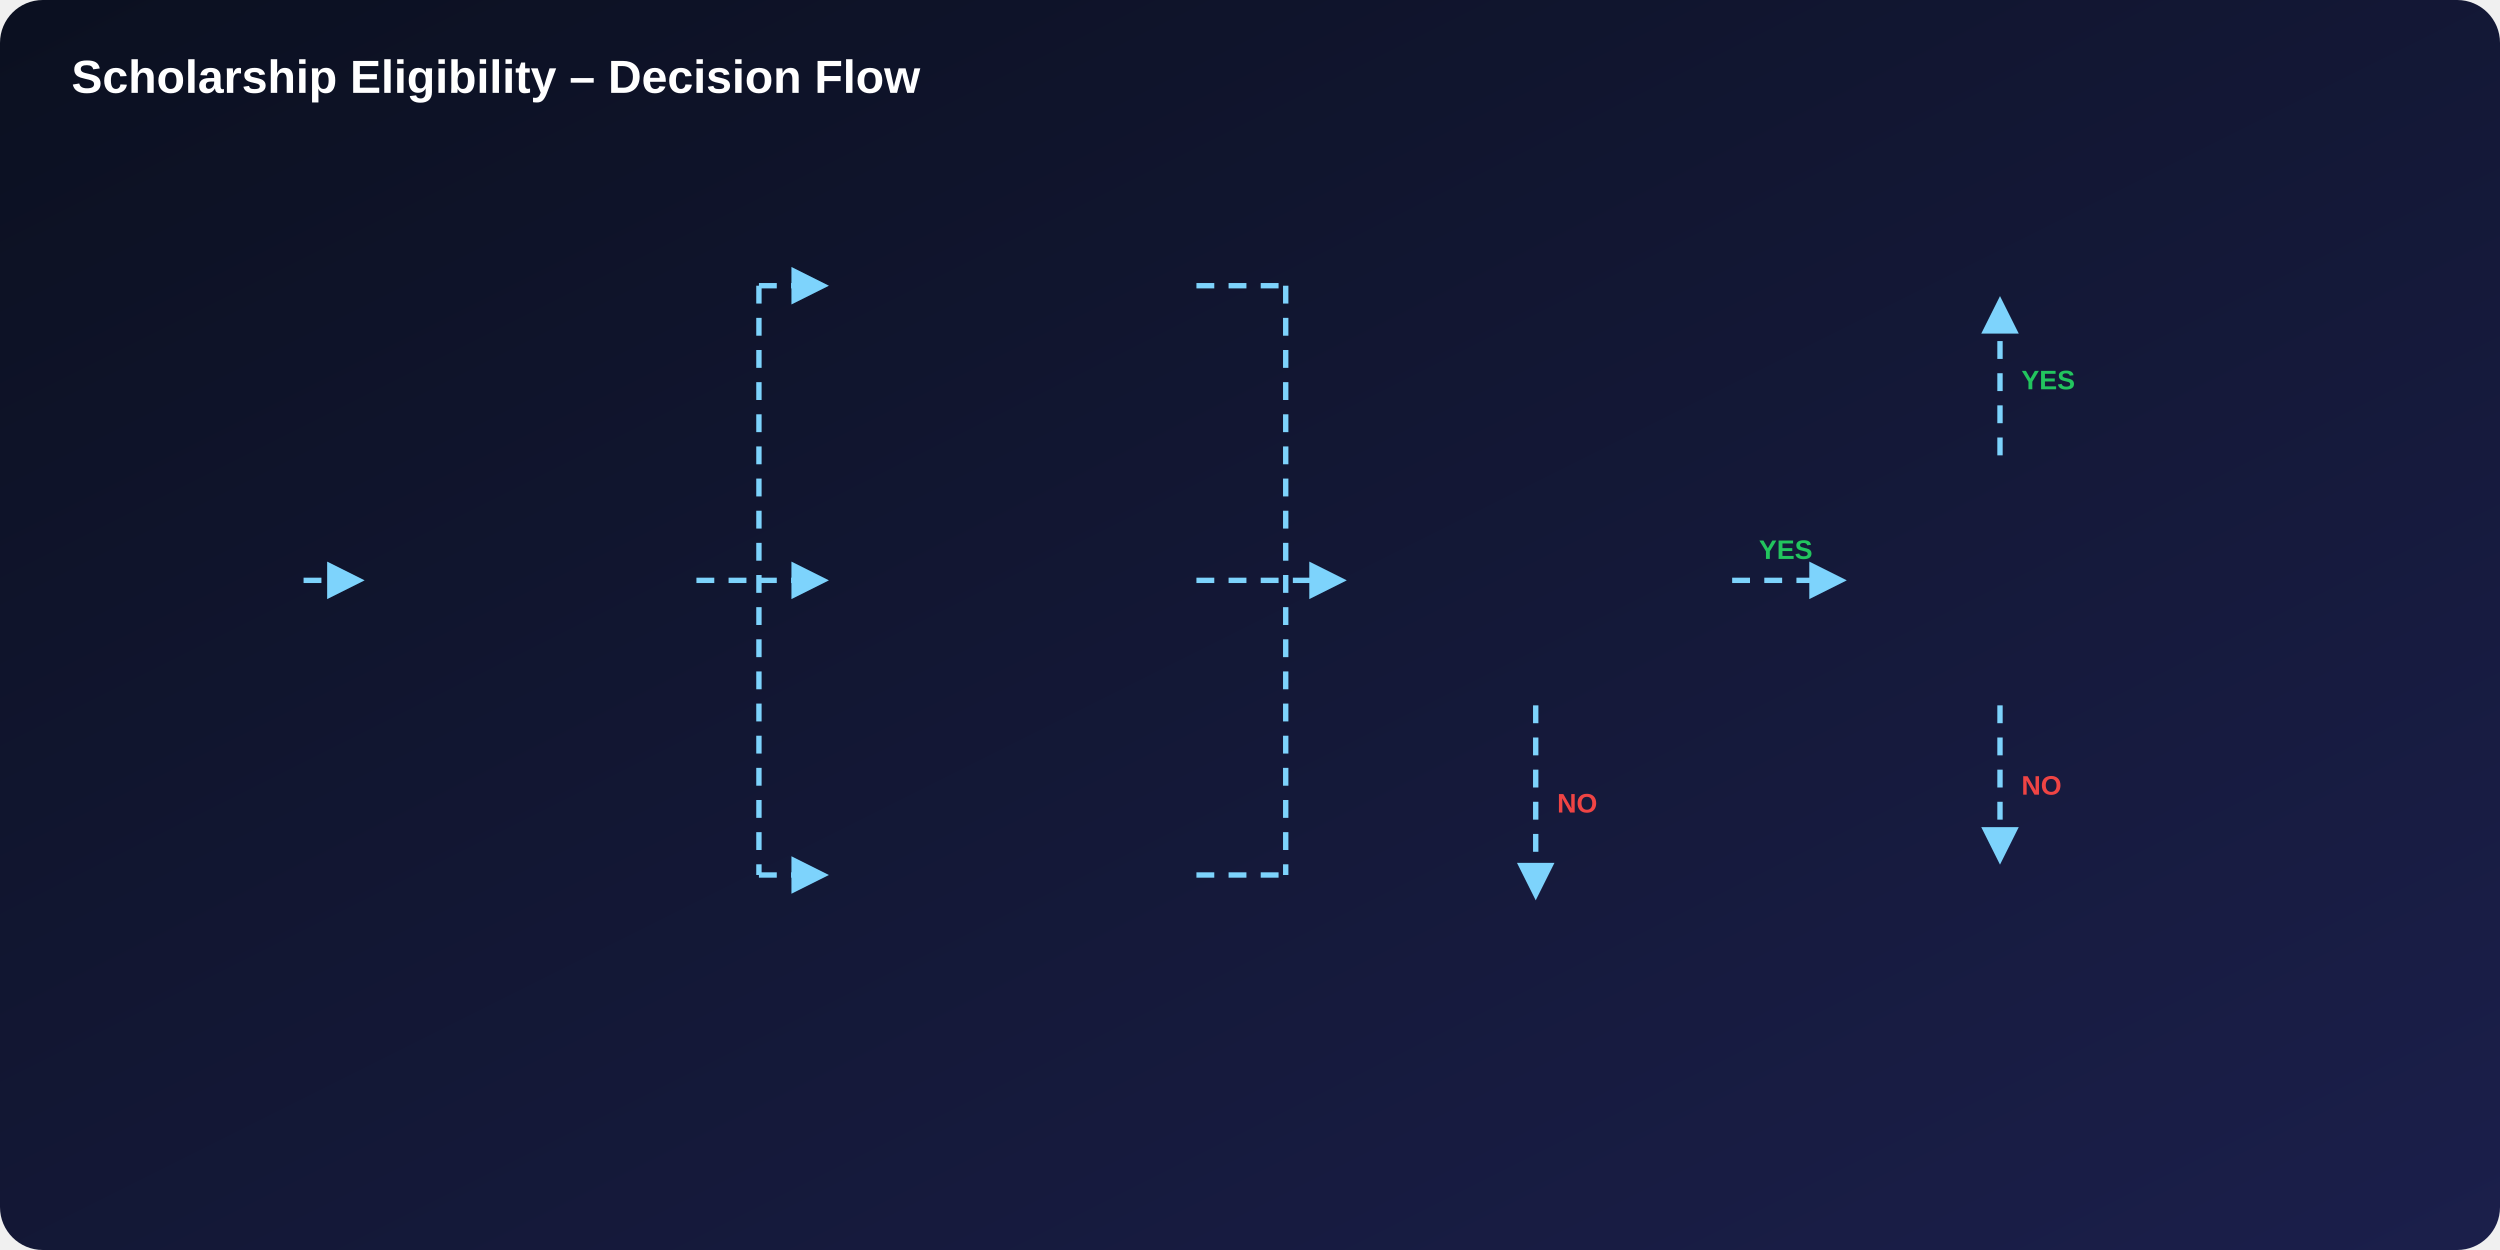
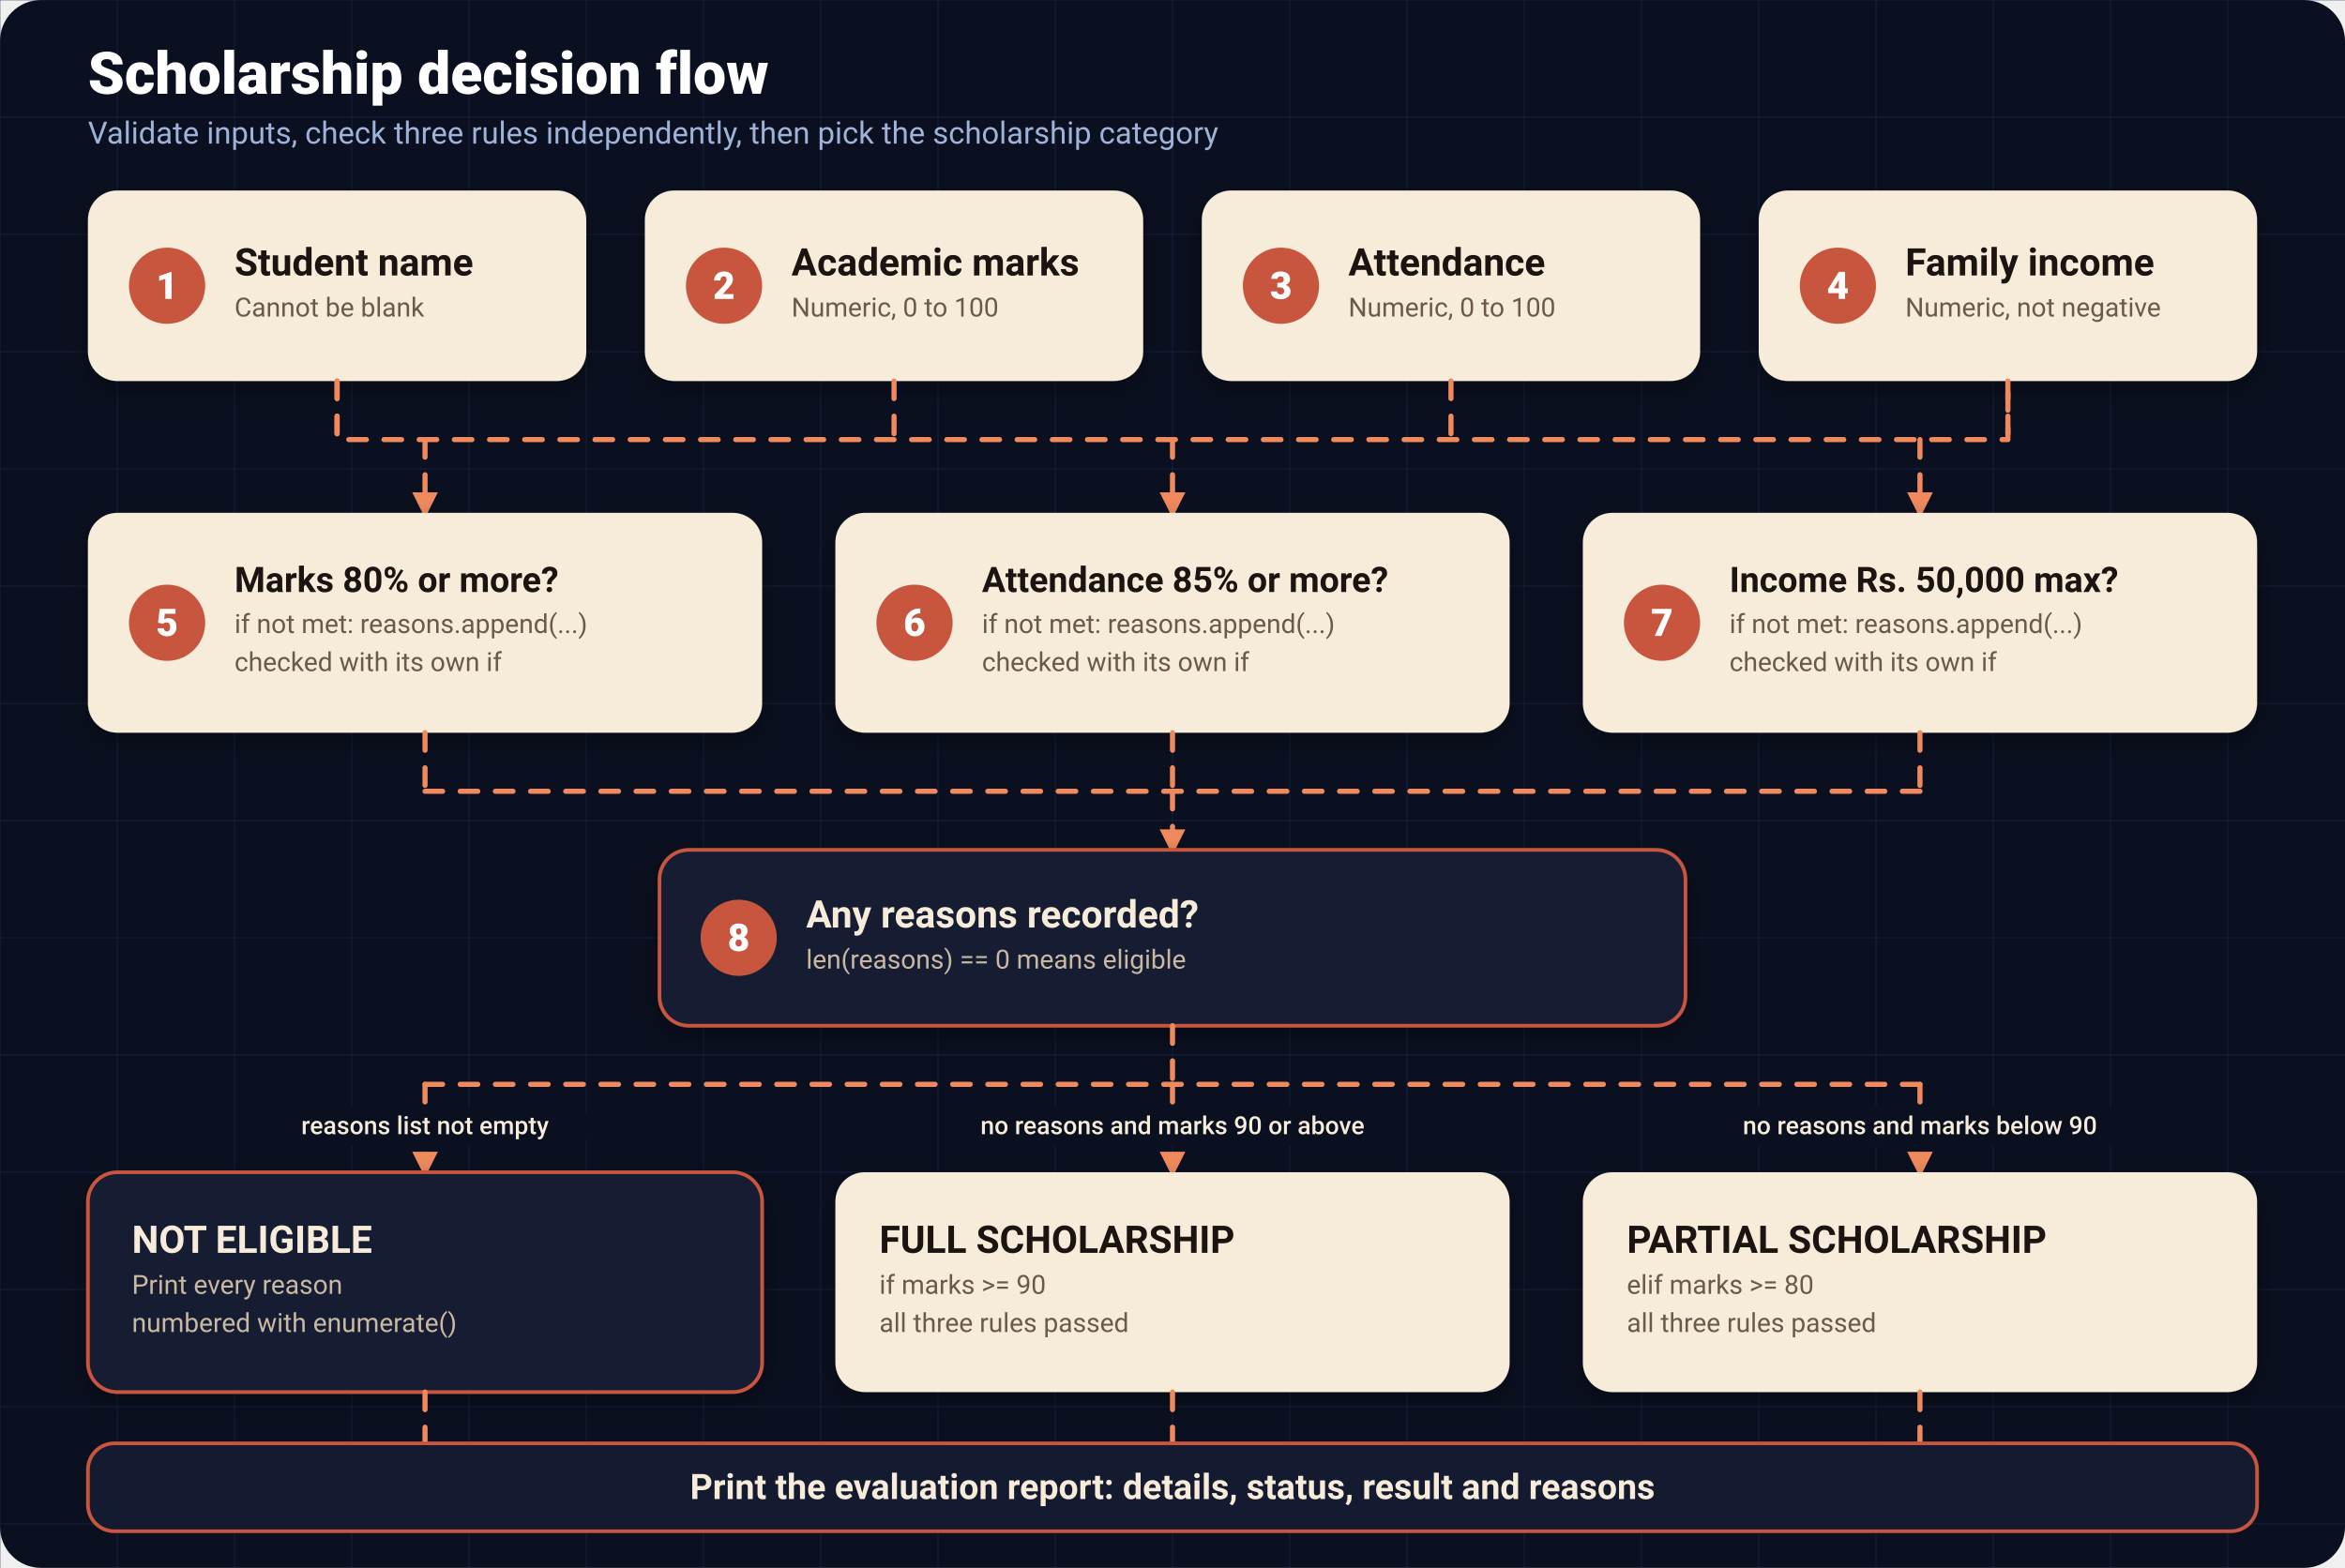
- <svg xmlns="http://www.w3.org/2000/svg" viewBox="0 0 1400 700" width="1400" height="700" role="img" aria-label="Scholarship Eligibility – Decision Flow">
+ <svg xmlns="http://www.w3.org/2000/svg" viewBox="0 0 1600 1070" width="1600" height="1070" role="img" aria-labelledby="t d">
  <defs>
+     <linearGradient id="g1" x1="0" y1="0" x2="1" y2="0">
+       <stop offset="0" stop-color="#ec4899" />
+       <stop offset=".5" stop-color="#8b5cf6" />
+       <stop offset="1" stop-color="#3b82f6" />
+     </linearGradient>
+     <linearGradient id="gv" x1="0" y1="0" x2="0" y2="1">
+       <stop offset="0" stop-color="#ec4899" />
+       <stop offset=".5" stop-color="#8b5cf6" />
+       <stop offset="1" stop-color="#3b82f6" />
+     </linearGradient>
    <linearGradient id="bg" x1="0" y1="0" x2="1" y2="1">
-       <stop offset="0" stop-color="#0b1020" />
-       <stop offset="1" stop-color="#1b1f4b" />
+       <stop offset="0" stop-color="#070b16" />
+       <stop offset="1" stop-color="#0d1a3c" />
    </linearGradient>
-     <marker id="ar" viewBox="0 0 10 10" refX="8" refY="5" markerWidth="7" markerHeight="7" orient="auto">
-       <path d="M0 0L10 5L0 10z" fill="#7dd3fc" />
+     <radialGradient id="globe" cx=".38" cy=".35" r=".8">
+       <stop offset="0" stop-color="#3b82f6" />
+       <stop offset=".55" stop-color="#14307a" />
+       <stop offset="1" stop-color="#070b16" />
+     </radialGradient>
+     <filter id="glow" x="-50%" y="-50%" width="200%" height="200%">
+       <feGaussianBlur stdDeviation="8" result="b" />
+       <feMerge>
+         <feMergeNode in="b" />
+         <feMergeNode in="SourceGraphic" />
+       </feMerge>
+     </filter>
+     <filter id="sh" x="-10%" y="-10%" width="120%" height="130%">
+       <feDropShadow dx="0" dy="6" stdDeviation="8" flood-color="#000" flood-opacity=".35" />
+     </filter>
+     <marker id="arr" viewBox="0 0 10 10" refX="8" refY="5" markerWidth="5" markerHeight="5" orient="auto">
+       <path d="M0 0L10 5L0 10z" fill="#f08a5d" />
    </marker>
+     <style>@keyframes dash{to{stroke-dashoffset:-24}}.flow{stroke-dasharray:12 12;animation:dash 1.2s linear infinite}
+ @keyframes fade{from{opacity:0;transform:translateY(14px)}to{opacity:1;transform:none}}.fd{animation:fade .8s ease-out both}
+ @keyframes grow{from{transform:scaleY(0)}to{transform:scaleY(1)}}.bar{transform-box:fill-box;transform-origin:50% 100%;animation:grow 1.2s cubic-bezier(.2,.8,.2,1) both}
+ @keyframes pulse{50%{opacity:.35}}.pl{animation:pulse 2.6s ease-in-out infinite}
+ @keyframes spin{to{transform:rotate(360deg)}}.sp{transform-box:fill-box;transform-origin:center;animation:spin 30s linear infinite}
+ @keyframes float{50%{transform:translateY(-9px)}}.fl{animation:float 5s ease-in-out infinite}
+ @media (prefers-reduced-motion:reduce){*{animation:none!important}}</style>
  </defs>
-   <style>.t{font:600 19px 'Segoe UI',Arial,sans-serif;fill:#e2e8f0}.s{font:400 14px 'Segoe UI',Arial,sans-serif;fill:#94a3b8}.h{font:700 26px 'Segoe UI',Arial,sans-serif;fill:#fff}.l{font:700 15px 'Segoe UI',Arial,sans-serif}.e{fill:none;stroke:#7dd3fc;stroke-width:3;stroke-dasharray:10 8;animation:f 1.1s linear infinite}@keyframes f{to{stroke-dashoffset:-18}}.n{opacity:0;animation:i .7s ease forwards}@keyframes i{from{opacity:0;transform:translateY(12px)}to{opacity:1;transform:none}}.m{font:500 15px ui-monospace,Consolas,monospace;fill:#cbd5e1}</style>
-   <rect width="1400" height="700" rx="24" fill="url(#bg)" />
-   <text x="40" y="52" class="h">Scholarship Eligibility – Decision Flow</text>
-   <g class="n" style="animation-delay:0.12s">
-     <rect x="40" y="300" width="130" height="50" rx="25.0" fill="#6366f1" />
-     <text x="105.0" y="331.0" text-anchor="middle" class="t">START</text>
+   <rect x="0" y="0" width="1600" height="1070" rx="28" fill="#0b1020" />
+   <line x1="0" y1="0" x2="0" y2="1070" stroke="#1e2d5a" stroke-opacity=".35" />
+   <line x1="80" y1="0" x2="80" y2="1070" stroke="#1e2d5a" stroke-opacity=".35" />
+   <line x1="160" y1="0" x2="160" y2="1070" stroke="#1e2d5a" stroke-opacity=".35" />
+   <line x1="240" y1="0" x2="240" y2="1070" stroke="#1e2d5a" stroke-opacity=".35" />
+   <line x1="320" y1="0" x2="320" y2="1070" stroke="#1e2d5a" stroke-opacity=".35" />
+   <line x1="400" y1="0" x2="400" y2="1070" stroke="#1e2d5a" stroke-opacity=".35" />
+   <line x1="480" y1="0" x2="480" y2="1070" stroke="#1e2d5a" stroke-opacity=".35" />
+   <line x1="560" y1="0" x2="560" y2="1070" stroke="#1e2d5a" stroke-opacity=".35" />
+   <line x1="640" y1="0" x2="640" y2="1070" stroke="#1e2d5a" stroke-opacity=".35" />
+   <line x1="720" y1="0" x2="720" y2="1070" stroke="#1e2d5a" stroke-opacity=".35" />
+   <line x1="800" y1="0" x2="800" y2="1070" stroke="#1e2d5a" stroke-opacity=".35" />
+   <line x1="880" y1="0" x2="880" y2="1070" stroke="#1e2d5a" stroke-opacity=".35" />
+   <line x1="960" y1="0" x2="960" y2="1070" stroke="#1e2d5a" stroke-opacity=".35" />
+   <line x1="1040" y1="0" x2="1040" y2="1070" stroke="#1e2d5a" stroke-opacity=".35" />
+   <line x1="1120" y1="0" x2="1120" y2="1070" stroke="#1e2d5a" stroke-opacity=".35" />
+   <line x1="1200" y1="0" x2="1200" y2="1070" stroke="#1e2d5a" stroke-opacity=".35" />
+   <line x1="1280" y1="0" x2="1280" y2="1070" stroke="#1e2d5a" stroke-opacity=".35" />
+   <line x1="1360" y1="0" x2="1360" y2="1070" stroke="#1e2d5a" stroke-opacity=".35" />
+   <line x1="1440" y1="0" x2="1440" y2="1070" stroke="#1e2d5a" stroke-opacity=".35" />
+   <line x1="1520" y1="0" x2="1520" y2="1070" stroke="#1e2d5a" stroke-opacity=".35" />
+   <line x1="0" y1="0" x2="1600" y2="0" stroke="#1e2d5a" stroke-opacity=".35" />
+   <line x1="0" y1="80" x2="1600" y2="80" stroke="#1e2d5a" stroke-opacity=".35" />
+   <line x1="0" y1="160" x2="1600" y2="160" stroke="#1e2d5a" stroke-opacity=".35" />
+   <line x1="0" y1="240" x2="1600" y2="240" stroke="#1e2d5a" stroke-opacity=".35" />
+   <line x1="0" y1="320" x2="1600" y2="320" stroke="#1e2d5a" stroke-opacity=".35" />
+   <line x1="0" y1="400" x2="1600" y2="400" stroke="#1e2d5a" stroke-opacity=".35" />
+   <line x1="0" y1="480" x2="1600" y2="480" stroke="#1e2d5a" stroke-opacity=".35" />
+   <line x1="0" y1="560" x2="1600" y2="560" stroke="#1e2d5a" stroke-opacity=".35" />
+   <line x1="0" y1="640" x2="1600" y2="640" stroke="#1e2d5a" stroke-opacity=".35" />
+   <line x1="0" y1="720" x2="1600" y2="720" stroke="#1e2d5a" stroke-opacity=".35" />
+   <line x1="0" y1="800" x2="1600" y2="800" stroke="#1e2d5a" stroke-opacity=".35" />
+   <line x1="0" y1="880" x2="1600" y2="880" stroke="#1e2d5a" stroke-opacity=".35" />
+   <line x1="0" y1="960" x2="1600" y2="960" stroke="#1e2d5a" stroke-opacity=".35" />
+   <line x1="0" y1="1040" x2="1600" y2="1040" stroke="#1e2d5a" stroke-opacity=".35" />
+   <text x="60" y="64" font-family="'Segoe UI',Roboto,'Helvetica Neue',Arial,sans-serif" font-size="40" font-weight="800" fill="#fff" text-anchor="start">Scholarship decision flow</text>
+   <text x="60" y="98" font-family="'Segoe UI',Roboto,'Helvetica Neue',Arial,sans-serif" font-size="21" font-weight="400" fill="#9fb3d9" text-anchor="start">Validate inputs, check three rules independently, then pick the scholarship category</text>
+   <g class="fd" style="animation-delay:0.00s">
+     <rect x="60" y="130" width="340" height="130" rx="20" fill="#f6ecd9" filter="url(#sh)" />
+     <circle cx="114" cy="195.0" r="26" fill="#c8553d" />
+     <text x="114" y="204.0" font-family="'Segoe UI',Roboto,'Helvetica Neue',Arial,sans-serif" font-size="26" font-weight="800" fill="#fff" text-anchor="middle">1</text>
+     <text x="160" y="188.0" font-family="'Segoe UI',Roboto,'Helvetica Neue',Arial,sans-serif" font-size="26" font-weight="700" fill="#1b1410" text-anchor="start">Student name</text>
+     <text x="160" y="216.0" font-family="'Segoe UI',Roboto,'Helvetica Neue',Arial,sans-serif" font-size="18" font-weight="400" fill="#6b5a4a" text-anchor="start">Cannot be blank</text>
  </g>
-   <g class="n" style="animation-delay:0.24s">
-     <rect x="200" y="285" width="190" height="80" rx="14" fill="#111a33" stroke="#6366f1" stroke-width="2.5" />
-     <text x="295.0" y="311.0" text-anchor="middle" class="t">Input and validate</text>
-     <text x="295.0" y="331.0" text-anchor="middle" class="s">name · marks</text>
-     <text x="295.0" y="351.0" text-anchor="middle" class="s">attendance · income</text>
+   <g class="fd" style="animation-delay:0.10s">
+     <rect x="440" y="130" width="340" height="130" rx="20" fill="#f6ecd9" filter="url(#sh)" />
+     <circle cx="494" cy="195.0" r="26" fill="#c8553d" />
+     <text x="494" y="204.0" font-family="'Segoe UI',Roboto,'Helvetica Neue',Arial,sans-serif" font-size="26" font-weight="800" fill="#fff" text-anchor="middle">2</text>
+     <text x="540" y="188.0" font-family="'Segoe UI',Roboto,'Helvetica Neue',Arial,sans-serif" font-size="26" font-weight="700" fill="#1b1410" text-anchor="start">Academic marks</text>
+     <text x="540" y="216.0" font-family="'Segoe UI',Roboto,'Helvetica Neue',Arial,sans-serif" font-size="18" font-weight="400" fill="#6b5a4a" text-anchor="start">Numeric, 0 to 100</text>
  </g>
-   <g class="n" style="animation-delay:0.36s">
-     <rect x="460" y="120" width="210" height="80" rx="14" fill="#111a33" stroke="#6366f1" stroke-width="2.5" />
-     <text x="565.0" y="146.0" text-anchor="middle" class="t">Check marks</text>
-     <text x="565.0" y="166.0" text-anchor="middle" class="s">marks ≥ 80</text>
-     <text x="565.0" y="186.0" text-anchor="middle" class="s">fail → reasons.append()</text>
+   <g class="fd" style="animation-delay:0.20s">
+     <rect x="820" y="130" width="340" height="130" rx="20" fill="#f6ecd9" filter="url(#sh)" />
+     <circle cx="874" cy="195.0" r="26" fill="#c8553d" />
+     <text x="874" y="204.0" font-family="'Segoe UI',Roboto,'Helvetica Neue',Arial,sans-serif" font-size="26" font-weight="800" fill="#fff" text-anchor="middle">3</text>
+     <text x="920" y="188.0" font-family="'Segoe UI',Roboto,'Helvetica Neue',Arial,sans-serif" font-size="26" font-weight="700" fill="#1b1410" text-anchor="start">Attendance</text>
+     <text x="920" y="216.0" font-family="'Segoe UI',Roboto,'Helvetica Neue',Arial,sans-serif" font-size="18" font-weight="400" fill="#6b5a4a" text-anchor="start">Numeric, 0 to 100</text>
  </g>
-   <g class="n" style="animation-delay:0.48s">
-     <rect x="460" y="285" width="210" height="80" rx="14" fill="#111a33" stroke="#6366f1" stroke-width="2.5" />
-     <text x="565.0" y="311.0" text-anchor="middle" class="t">Check attendance</text>
-     <text x="565.0" y="331.0" text-anchor="middle" class="s">attendance ≥ 85</text>
-     <text x="565.0" y="351.0" text-anchor="middle" class="s">fail → reasons.append()</text>
+   <g class="fd" style="animation-delay:0.30s">
+     <rect x="1200" y="130" width="340" height="130" rx="20" fill="#f6ecd9" filter="url(#sh)" />
+     <circle cx="1254" cy="195.0" r="26" fill="#c8553d" />
+     <text x="1254" y="204.0" font-family="'Segoe UI',Roboto,'Helvetica Neue',Arial,sans-serif" font-size="26" font-weight="800" fill="#fff" text-anchor="middle">4</text>
+     <text x="1300" y="188.0" font-family="'Segoe UI',Roboto,'Helvetica Neue',Arial,sans-serif" font-size="26" font-weight="700" fill="#1b1410" text-anchor="start">Family income</text>
+     <text x="1300" y="216.0" font-family="'Segoe UI',Roboto,'Helvetica Neue',Arial,sans-serif" font-size="18" font-weight="400" fill="#6b5a4a" text-anchor="start">Numeric, not negative</text>
  </g>
-   <g class="n" style="animation-delay:0.60s">
-     <rect x="460" y="450" width="210" height="80" rx="14" fill="#111a33" stroke="#6366f1" stroke-width="2.5" />
-     <text x="565.0" y="476.0" text-anchor="middle" class="t">Check income</text>
-     <text x="565.0" y="496.0" text-anchor="middle" class="s">income ≤ Rs. 50,000</text>
-     <text x="565.0" y="516.0" text-anchor="middle" class="s">fail → reasons.append()</text>
+   <path d="M230 260V300H1370V260" class="flow" fill="none" stroke="#f08a5d" stroke-width="3.5" stroke-linecap="round" stroke-linejoin="round" />
+   <path d="M230 260V300" class="flow" fill="none" stroke="#f08a5d" stroke-width="3.5" stroke-linecap="round" stroke-linejoin="round" />
+   <path d="M610 260V300" class="flow" fill="none" stroke="#f08a5d" stroke-width="3.5" stroke-linecap="round" stroke-linejoin="round" />
+   <path d="M990 260V300" class="flow" fill="none" stroke="#f08a5d" stroke-width="3.5" stroke-linecap="round" stroke-linejoin="round" />
+   <path d="M1370 260V300" class="flow" fill="none" stroke="#f08a5d" stroke-width="3.5" stroke-linecap="round" stroke-linejoin="round" />
+   <path d="M290 300V350" class="flow" fill="none" stroke="#f08a5d" stroke-width="3.5" stroke-linecap="round" stroke-linejoin="round" marker-end="url(#arr)" />
+   <path d="M800 300V350" class="flow" fill="none" stroke="#f08a5d" stroke-width="3.5" stroke-linecap="round" stroke-linejoin="round" marker-end="url(#arr)" />
+   <path d="M1310 300V350" class="flow" fill="none" stroke="#f08a5d" stroke-width="3.5" stroke-linecap="round" stroke-linejoin="round" marker-end="url(#arr)" />
+   <g class="fd" style="animation-delay:0.40s">
+     <rect x="60" y="350" width="460" height="150" rx="20" fill="#f6ecd9" filter="url(#sh)" />
+     <circle cx="114" cy="425.0" r="26" fill="#c8553d" />
+     <text x="114" y="434.0" font-family="'Segoe UI',Roboto,'Helvetica Neue',Arial,sans-serif" font-size="26" font-weight="800" fill="#fff" text-anchor="middle">5</text>
+     <text x="160" y="404.0" font-family="'Segoe UI',Roboto,'Helvetica Neue',Arial,sans-serif" font-size="24" font-weight="700" fill="#1b1410" text-anchor="start">Marks 80% or more?</text>
+     <text x="160" y="432.0" font-family="'Segoe UI',Roboto,'Helvetica Neue',Arial,sans-serif" font-size="18" font-weight="400" fill="#6b5a4a" text-anchor="start">if not met: reasons.append(...)</text>
+     <text x="160" y="458.0" font-family="'Segoe UI',Roboto,'Helvetica Neue',Arial,sans-serif" font-size="18" font-weight="400" fill="#6b5a4a" text-anchor="start">checked with its own if</text>
  </g>
-   <g class="n" style="animation-delay:0.72s">
-     <polygon points="750,325 860,255 970,325 860,395" fill="#111a33" stroke="#f59e0b" stroke-width="2.5" />
-     <text x="860" y="321" text-anchor="middle" class="t">reasons empty?</text>
-     <text x="860" y="341" text-anchor="middle" class="s">len(reasons) == 0</text>
+   <g class="fd" style="animation-delay:0.50s">
+     <rect x="570" y="350" width="460" height="150" rx="20" fill="#f6ecd9" filter="url(#sh)" />
+     <circle cx="624" cy="425.0" r="26" fill="#c8553d" />
+     <text x="624" y="434.0" font-family="'Segoe UI',Roboto,'Helvetica Neue',Arial,sans-serif" font-size="26" font-weight="800" fill="#fff" text-anchor="middle">6</text>
+     <text x="670" y="404.0" font-family="'Segoe UI',Roboto,'Helvetica Neue',Arial,sans-serif" font-size="24" font-weight="700" fill="#1b1410" text-anchor="start">Attendance 85% or more?</text>
+     <text x="670" y="432.0" font-family="'Segoe UI',Roboto,'Helvetica Neue',Arial,sans-serif" font-size="18" font-weight="400" fill="#6b5a4a" text-anchor="start">if not met: reasons.append(...)</text>
+     <text x="670" y="458.0" font-family="'Segoe UI',Roboto,'Helvetica Neue',Arial,sans-serif" font-size="18" font-weight="400" fill="#6b5a4a" text-anchor="start">checked with its own if</text>
  </g>
-   <g class="n" style="animation-delay:0.84s">
-     <polygon points="1030,325 1120,255 1210,325 1120,395" fill="#111a33" stroke="#f59e0b" stroke-width="2.5" />
-     <text x="1120" y="331" text-anchor="middle" class="t">marks ≥ 90 ?</text>
+   <g class="fd" style="animation-delay:0.60s">
+     <rect x="1080" y="350" width="460" height="150" rx="20" fill="#f6ecd9" filter="url(#sh)" />
+     <circle cx="1134" cy="425.0" r="26" fill="#c8553d" />
+     <text x="1134" y="434.0" font-family="'Segoe UI',Roboto,'Helvetica Neue',Arial,sans-serif" font-size="26" font-weight="800" fill="#fff" text-anchor="middle">7</text>
+     <text x="1180" y="404.0" font-family="'Segoe UI',Roboto,'Helvetica Neue',Arial,sans-serif" font-size="24" font-weight="700" fill="#1b1410" text-anchor="start">Income Rs. 50,000 max?</text>
+     <text x="1180" y="432.0" font-family="'Segoe UI',Roboto,'Helvetica Neue',Arial,sans-serif" font-size="18" font-weight="400" fill="#6b5a4a" text-anchor="start">if not met: reasons.append(...)</text>
+     <text x="1180" y="458.0" font-family="'Segoe UI',Roboto,'Helvetica Neue',Arial,sans-serif" font-size="18" font-weight="400" fill="#6b5a4a" text-anchor="start">checked with its own if</text>
  </g>
-   <g class="n" style="animation-delay:0.96s">
-     <rect x="1005" y="100" width="230" height="70" rx="14" fill="#111a33" stroke="#22c55e" stroke-width="2.5" />
-     <text x="1120.0" y="141.0" text-anchor="middle" class="t">FULL SCHOLARSHIP</text>
+   <path d="M290 500V540" class="flow" fill="none" stroke="#f08a5d" stroke-width="3.5" stroke-linecap="round" stroke-linejoin="round" />
+   <path d="M800 500V540" class="flow" fill="none" stroke="#f08a5d" stroke-width="3.5" stroke-linecap="round" stroke-linejoin="round" />
+   <path d="M1310 500V540" class="flow" fill="none" stroke="#f08a5d" stroke-width="3.5" stroke-linecap="round" stroke-linejoin="round" />
+   <path d="M290 540H1310" class="flow" fill="none" stroke="#f08a5d" stroke-width="3.5" stroke-linecap="round" stroke-linejoin="round" />
+   <path d="M800 540V580" class="flow" fill="none" stroke="#f08a5d" stroke-width="3.5" stroke-linecap="round" stroke-linejoin="round" marker-end="url(#arr)" />
+   <g class="fd" style="animation-delay:0.80s">
+     <rect x="450" y="580" width="700" height="120" rx="20" fill="#141a30" stroke="#c8553d" stroke-width="2.5" filter="url(#sh)" />
+     <circle cx="504" cy="640.0" r="26" fill="#c8553d" />
+     <text x="504" y="649.0" font-family="'Segoe UI',Roboto,'Helvetica Neue',Arial,sans-serif" font-size="26" font-weight="800" fill="#fff" text-anchor="middle">8</text>
+     <text x="550" y="633.0" font-family="'Segoe UI',Roboto,'Helvetica Neue',Arial,sans-serif" font-size="26" font-weight="700" fill="#f6ecd9" text-anchor="start">Any reasons recorded?</text>
+     <text x="550" y="661.0" font-family="'Segoe UI',Roboto,'Helvetica Neue',Arial,sans-serif" font-size="18" font-weight="400" fill="#c9b9a3" text-anchor="start">len(reasons) == 0 means eligible</text>
  </g>
-   <g class="n" style="animation-delay:1.08s">
-     <rect x="1005" y="480" width="230" height="70" rx="14" fill="#111a33" stroke="#f59e0b" stroke-width="2.5" />
-     <text x="1120.0" y="521.0" text-anchor="middle" class="t">PARTIAL SCHOLARSHIP</text>
+   <path d="M800 700V740" class="flow" fill="none" stroke="#f08a5d" stroke-width="3.5" stroke-linecap="round" stroke-linejoin="round" />
+   <path d="M290 740H1310" class="flow" fill="none" stroke="#f08a5d" stroke-width="3.5" stroke-linecap="round" stroke-linejoin="round" />
+   <path d="M290 740V800" class="flow" fill="none" stroke="#f08a5d" stroke-width="3.5" stroke-linecap="round" stroke-linejoin="round" marker-end="url(#arr)" />
+   <path d="M800 740V800" class="flow" fill="none" stroke="#f08a5d" stroke-width="3.5" stroke-linecap="round" stroke-linejoin="round" marker-end="url(#arr)" />
+   <path d="M1310 740V800" class="flow" fill="none" stroke="#f08a5d" stroke-width="3.5" stroke-linecap="round" stroke-linejoin="round" marker-end="url(#arr)" />
+   <rect x="179.02" y="755" width="221.96" height="27" rx="8" fill="#0b1020" />
+   <text x="290" y="774" font-family="'Segoe UI',Roboto,'Helvetica Neue',Arial,sans-serif" font-size="17" font-weight="500" fill="#f6ecd9" text-anchor="middle">reasons list not empty</text>
+   <rect x="643.12" y="755" width="313.76" height="27" rx="8" fill="#0b1020" />
+   <text x="800" y="774" font-family="'Segoe UI',Roboto,'Helvetica Neue',Arial,sans-serif" font-size="17" font-weight="500" fill="#f6ecd9" text-anchor="middle">no reasons and marks 90 or above</text>
+   <rect x="1166.89" y="755" width="286.22" height="27" rx="8" fill="#0b1020" />
+   <text x="1310" y="774" font-family="'Segoe UI',Roboto,'Helvetica Neue',Arial,sans-serif" font-size="17" font-weight="500" fill="#f6ecd9" text-anchor="middle">no reasons and marks below 90</text>
+   <g class="fd" style="animation-delay:1.00s">
+     <rect x="60" y="800" width="460" height="150" rx="20" fill="#141a30" stroke="#c8553d" stroke-width="2.5" filter="url(#sh)" />
+     <text x="90" y="855.0" font-family="'Segoe UI',Roboto,'Helvetica Neue',Arial,sans-serif" font-size="26" font-weight="700" fill="#f6ecd9" text-anchor="start">NOT ELIGIBLE</text>
+     <text x="90" y="883.0" font-family="'Segoe UI',Roboto,'Helvetica Neue',Arial,sans-serif" font-size="18" font-weight="400" fill="#c9b9a3" text-anchor="start">Print every reason</text>
+     <text x="90" y="909.0" font-family="'Segoe UI',Roboto,'Helvetica Neue',Arial,sans-serif" font-size="18" font-weight="400" fill="#c9b9a3" text-anchor="start">numbered with enumerate()</text>
  </g>
-   <g class="n" style="animation-delay:1.20s">
-     <rect x="740" y="500" width="240" height="90" rx="14" fill="#111a33" stroke="#ef4444" stroke-width="2.5" />
-     <text x="860.0" y="531.0" text-anchor="middle" class="t">NOT ELIGIBLE</text>
-     <text x="860.0" y="551.0" text-anchor="middle" class="s">print every reason</text>
-     <text x="860.0" y="571.0" text-anchor="middle" class="s">enumerate(reasons, 1)</text>
+   <g class="fd" style="animation-delay:1.10s">
+     <rect x="570" y="800" width="460" height="150" rx="20" fill="#f6ecd9" filter="url(#sh)" />
+     <text x="600" y="855.0" font-family="'Segoe UI',Roboto,'Helvetica Neue',Arial,sans-serif" font-size="26" font-weight="700" fill="#1b1410" text-anchor="start">FULL SCHOLARSHIP</text>
+     <text x="600" y="883.0" font-family="'Segoe UI',Roboto,'Helvetica Neue',Arial,sans-serif" font-size="18" font-weight="400" fill="#6b5a4a" text-anchor="start">if marks &gt;= 90</text>
+     <text x="600" y="909.0" font-family="'Segoe UI',Roboto,'Helvetica Neue',Arial,sans-serif" font-size="18" font-weight="400" fill="#6b5a4a" text-anchor="start">all three rules passed</text>
  </g>
-   <path d="M170 325 H200" class="e" marker-end="url(#ar)" />
-   <path d="M390 325 H425" class="e" />
-   <path d="M425 160 V490" class="e" />
-   <path d="M425 160 H460" class="e" marker-end="url(#ar)" />
-   <path d="M425 325 H460" class="e" marker-end="url(#ar)" />
-   <path d="M425 490 H460" class="e" marker-end="url(#ar)" />
-   <path d="M670 160 H720" class="e" />
-   <path d="M670 490 H720" class="e" />
-   <path d="M720 160 V490" class="e" />
-   <path d="M670 325 H750" class="e" marker-end="url(#ar)" />
-   <path d="M970 325 H1030" class="e" marker-end="url(#ar)" />
-   <path d="M1120 255 V170" class="e" marker-end="url(#ar)" />
-   <path d="M1120 395 V480" class="e" marker-end="url(#ar)" />
-   <path d="M860 395 V500" class="e" marker-end="url(#ar)" />
-   <text x="985" y="313" class="l" fill="#22c55e">YES</text>
-   <text x="1132" y="218" class="l" fill="#22c55e">YES</text>
-   <text x="1132" y="445" class="l" fill="#ef4444">NO</text>
-   <text x="872" y="455" class="l" fill="#ef4444">NO</text>
+   <g class="fd" style="animation-delay:1.20s">
+     <rect x="1080" y="800" width="460" height="150" rx="20" fill="#f6ecd9" filter="url(#sh)" />
+     <text x="1110" y="855.0" font-family="'Segoe UI',Roboto,'Helvetica Neue',Arial,sans-serif" font-size="26" font-weight="700" fill="#1b1410" text-anchor="start">PARTIAL SCHOLARSHIP</text>
+     <text x="1110" y="883.0" font-family="'Segoe UI',Roboto,'Helvetica Neue',Arial,sans-serif" font-size="18" font-weight="400" fill="#6b5a4a" text-anchor="start">elif marks &gt;= 80</text>
+     <text x="1110" y="909.0" font-family="'Segoe UI',Roboto,'Helvetica Neue',Arial,sans-serif" font-size="18" font-weight="400" fill="#6b5a4a" text-anchor="start">all three rules passed</text>
+   </g>
+   <path d="M290 950V985" class="flow" fill="none" stroke="#f08a5d" stroke-width="3.5" stroke-linecap="round" stroke-linejoin="round" />
+   <path d="M800 950V985" class="flow" fill="none" stroke="#f08a5d" stroke-width="3.5" stroke-linecap="round" stroke-linejoin="round" />
+   <path d="M1310 950V985" class="flow" fill="none" stroke="#f08a5d" stroke-width="3.5" stroke-linecap="round" stroke-linejoin="round" />
+   <rect x="60" y="985" width="1480" height="60" rx="18" fill="#141a30" stroke="#c8553d" stroke-width="2.5" />
+   <text x="800" y="1023" font-family="'Segoe UI',Roboto,'Helvetica Neue',Arial,sans-serif" font-size="24" font-weight="600" fill="#f6ecd9" text-anchor="middle">Print the evaluation report: details, status, result and reasons</text>
</svg>
